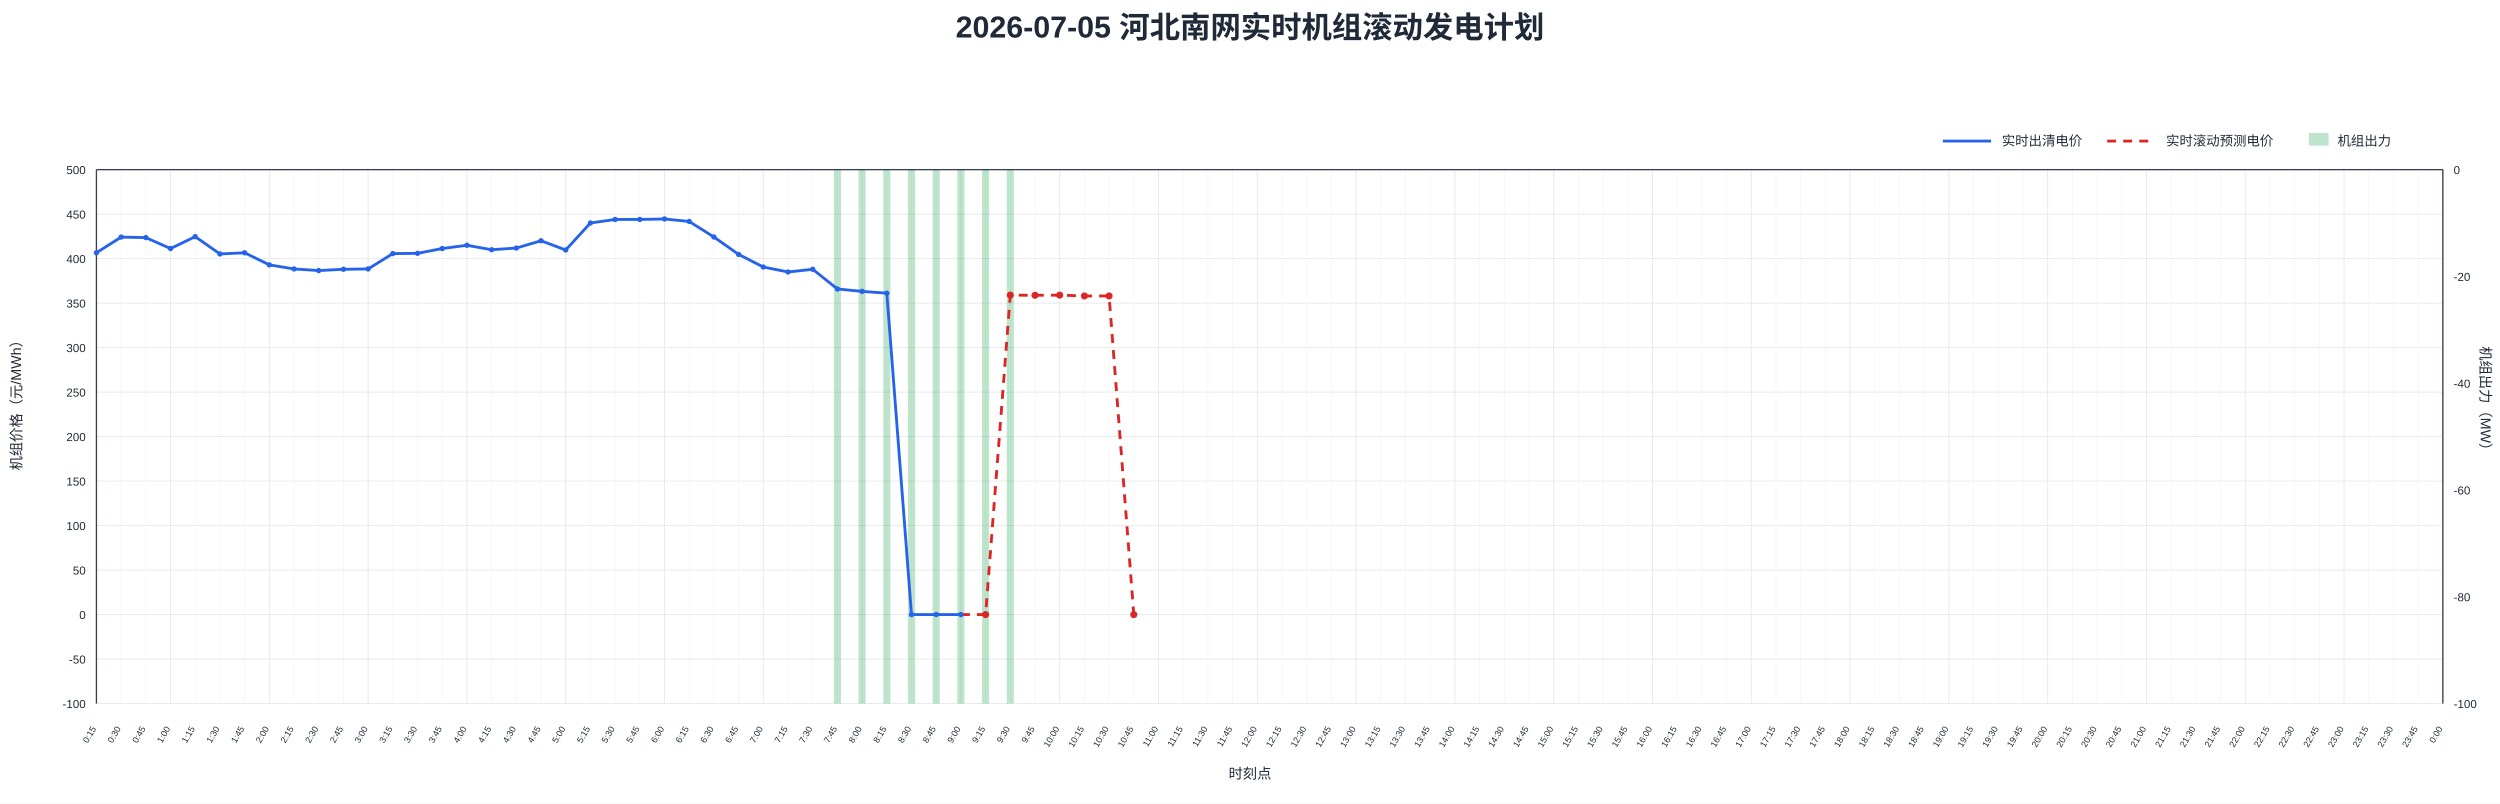
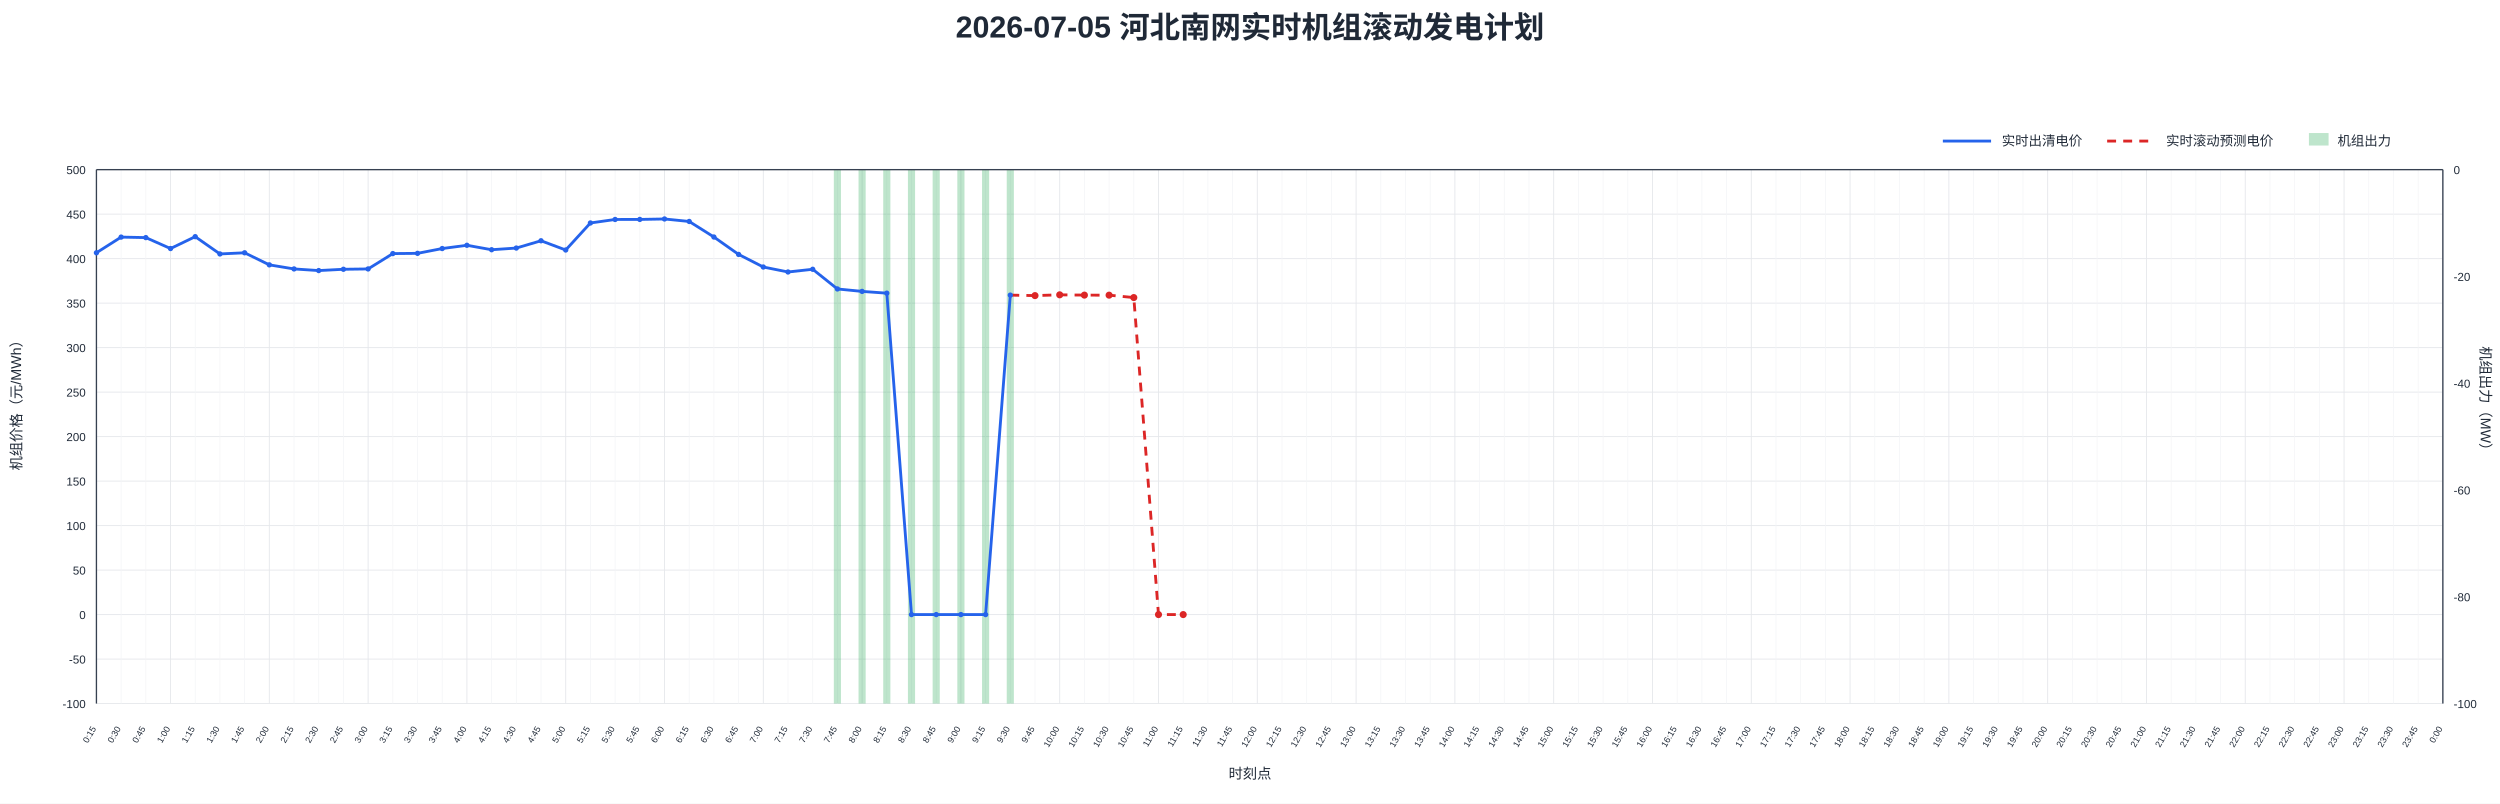
<svg xmlns="http://www.w3.org/2000/svg" width="2800" height="900" viewBox="0 0 2800 900" data-plot-left="108" data-plot-right="2736" data-plot-top="190" data-plot-bottom="788">
  <style>
text{font-family:'Microsoft YaHei','SimHei',Arial,sans-serif;fill:#1f2937}
.axis{stroke:#374151;stroke-width:1.5}
.grid{stroke:#e5e7eb;stroke-width:1}
.minor{stroke:#f3f4f6;stroke-width:0.8}
.actual{fill:none;stroke:#2563eb;stroke-width:3.2}
.forecast{fill:none;stroke:#dc2626;stroke-width:3.2;stroke-dasharray:10 8}
.bar{fill:#16a34a;fill-opacity:0.28}
.hover-zone{fill:#ffffff;fill-opacity:0;cursor:crosshair}
.hover-line{stroke:#111827;stroke-width:1.4;stroke-dasharray:6 5;opacity:0}
.tooltip{opacity:0;pointer-events:none}
.tooltip-bg{fill:#111827;fill-opacity:.72;stroke:#ffffff;stroke-width:1.2}
.tooltip text{fill:#ffffff;font-size:15px}
</style>
  <rect width="100%" height="100%" fill="#ffffff" />
  <text x="1400.0" y="42" text-anchor="middle" font-size="34" font-weight="700">2026-07-05 河北南网实时机组滚动发电计划</text>
  <text x="2748" y="793.00" text-anchor="start" font-size="13" fill="#166534">-100</text>
  <text x="2748" y="673.40" text-anchor="start" font-size="13" fill="#166534">-80</text>
  <text x="2748" y="553.80" text-anchor="start" font-size="13" fill="#166534">-60</text>
  <text x="2748" y="434.20" text-anchor="start" font-size="13" fill="#166534">-40</text>
  <text x="2748" y="314.60" text-anchor="start" font-size="13" fill="#166534">-20</text>
  <text x="2748" y="195.00" text-anchor="start" font-size="13" fill="#166534">0</text>
  <line class="grid" x1="108" y1="788.00" x2="2736" y2="788.00" />
  <text x="96" y="793.00" text-anchor="end" font-size="13">-100</text>
  <line class="grid" x1="108" y1="738.17" x2="2736" y2="738.17" />
  <text x="96" y="743.17" text-anchor="end" font-size="13">-50</text>
  <line class="grid" x1="108" y1="688.33" x2="2736" y2="688.33" />
  <text x="96" y="693.33" text-anchor="end" font-size="13">0</text>
  <line class="grid" x1="108" y1="638.50" x2="2736" y2="638.50" />
  <text x="96" y="643.50" text-anchor="end" font-size="13">50</text>
  <line class="grid" x1="108" y1="588.67" x2="2736" y2="588.67" />
  <text x="96" y="593.67" text-anchor="end" font-size="13">100</text>
  <line class="grid" x1="108" y1="538.83" x2="2736" y2="538.83" />
  <text x="96" y="543.83" text-anchor="end" font-size="13">150</text>
  <line class="grid" x1="108" y1="489.00" x2="2736" y2="489.00" />
  <text x="96" y="494.00" text-anchor="end" font-size="13">200</text>
  <line class="grid" x1="108" y1="439.17" x2="2736" y2="439.17" />
  <text x="96" y="444.17" text-anchor="end" font-size="13">250</text>
  <line class="grid" x1="108" y1="389.33" x2="2736" y2="389.33" />
  <text x="96" y="394.33" text-anchor="end" font-size="13">300</text>
  <line class="grid" x1="108" y1="339.50" x2="2736" y2="339.50" />
  <text x="96" y="344.50" text-anchor="end" font-size="13">350</text>
  <line class="grid" x1="108" y1="289.67" x2="2736" y2="289.67" />
  <text x="96" y="294.67" text-anchor="end" font-size="13">400</text>
  <line class="grid" x1="108" y1="239.83" x2="2736" y2="239.83" />
  <text x="96" y="244.83" text-anchor="end" font-size="13">450</text>
  <line class="grid" x1="108" y1="190.00" x2="2736" y2="190.00" />
  <text x="96" y="195.00" text-anchor="end" font-size="13">500</text>
  <line class="grid minor" x1="108.00" y1="190" x2="108.00" y2="788" />
  <text x="108.00" y="816" text-anchor="end" font-size="10" transform="rotate(-60 108.00 816)">0:15</text>
  <line class="grid minor" x1="135.66" y1="190" x2="135.66" y2="788" />
  <text x="135.66" y="816" text-anchor="end" font-size="10" transform="rotate(-60 135.66 816)">0:30</text>
  <line class="grid minor" x1="163.33" y1="190" x2="163.33" y2="788" />
  <text x="163.33" y="816" text-anchor="end" font-size="10" transform="rotate(-60 163.33 816)">0:45</text>
  <line class="grid" x1="190.99" y1="190" x2="190.99" y2="788" />
  <text x="190.99" y="816" text-anchor="end" font-size="10" transform="rotate(-60 190.99 816)">1:00</text>
  <line class="grid minor" x1="218.65" y1="190" x2="218.65" y2="788" />
  <text x="218.65" y="816" text-anchor="end" font-size="10" transform="rotate(-60 218.65 816)">1:15</text>
  <line class="grid minor" x1="246.32" y1="190" x2="246.32" y2="788" />
  <text x="246.32" y="816" text-anchor="end" font-size="10" transform="rotate(-60 246.32 816)">1:30</text>
  <line class="grid minor" x1="273.98" y1="190" x2="273.98" y2="788" />
  <text x="273.98" y="816" text-anchor="end" font-size="10" transform="rotate(-60 273.98 816)">1:45</text>
  <line class="grid" x1="301.64" y1="190" x2="301.64" y2="788" />
  <text x="301.64" y="816" text-anchor="end" font-size="10" transform="rotate(-60 301.64 816)">2:00</text>
  <line class="grid minor" x1="329.31" y1="190" x2="329.31" y2="788" />
  <text x="329.31" y="816" text-anchor="end" font-size="10" transform="rotate(-60 329.31 816)">2:15</text>
  <line class="grid minor" x1="356.97" y1="190" x2="356.97" y2="788" />
  <text x="356.97" y="816" text-anchor="end" font-size="10" transform="rotate(-60 356.97 816)">2:30</text>
  <line class="grid minor" x1="384.63" y1="190" x2="384.63" y2="788" />
  <text x="384.63" y="816" text-anchor="end" font-size="10" transform="rotate(-60 384.63 816)">2:45</text>
  <line class="grid" x1="412.29" y1="190" x2="412.29" y2="788" />
  <text x="412.29" y="816" text-anchor="end" font-size="10" transform="rotate(-60 412.29 816)">3:00</text>
  <line class="grid minor" x1="439.96" y1="190" x2="439.96" y2="788" />
  <text x="439.96" y="816" text-anchor="end" font-size="10" transform="rotate(-60 439.96 816)">3:15</text>
  <line class="grid minor" x1="467.62" y1="190" x2="467.62" y2="788" />
  <text x="467.62" y="816" text-anchor="end" font-size="10" transform="rotate(-60 467.62 816)">3:30</text>
  <line class="grid minor" x1="495.28" y1="190" x2="495.28" y2="788" />
  <text x="495.28" y="816" text-anchor="end" font-size="10" transform="rotate(-60 495.28 816)">3:45</text>
  <line class="grid" x1="522.95" y1="190" x2="522.95" y2="788" />
  <text x="522.95" y="816" text-anchor="end" font-size="10" transform="rotate(-60 522.95 816)">4:00</text>
  <line class="grid minor" x1="550.61" y1="190" x2="550.61" y2="788" />
  <text x="550.61" y="816" text-anchor="end" font-size="10" transform="rotate(-60 550.61 816)">4:15</text>
  <line class="grid minor" x1="578.27" y1="190" x2="578.27" y2="788" />
  <text x="578.27" y="816" text-anchor="end" font-size="10" transform="rotate(-60 578.27 816)">4:30</text>
  <line class="grid minor" x1="605.94" y1="190" x2="605.94" y2="788" />
  <text x="605.94" y="816" text-anchor="end" font-size="10" transform="rotate(-60 605.94 816)">4:45</text>
  <line class="grid" x1="633.60" y1="190" x2="633.60" y2="788" />
  <text x="633.60" y="816" text-anchor="end" font-size="10" transform="rotate(-60 633.60 816)">5:00</text>
  <line class="grid minor" x1="661.26" y1="190" x2="661.26" y2="788" />
  <text x="661.26" y="816" text-anchor="end" font-size="10" transform="rotate(-60 661.26 816)">5:15</text>
  <line class="grid minor" x1="688.93" y1="190" x2="688.93" y2="788" />
  <text x="688.93" y="816" text-anchor="end" font-size="10" transform="rotate(-60 688.93 816)">5:30</text>
  <line class="grid minor" x1="716.59" y1="190" x2="716.59" y2="788" />
  <text x="716.59" y="816" text-anchor="end" font-size="10" transform="rotate(-60 716.59 816)">5:45</text>
  <line class="grid" x1="744.25" y1="190" x2="744.25" y2="788" />
  <text x="744.25" y="816" text-anchor="end" font-size="10" transform="rotate(-60 744.25 816)">6:00</text>
  <line class="grid minor" x1="771.92" y1="190" x2="771.92" y2="788" />
  <text x="771.92" y="816" text-anchor="end" font-size="10" transform="rotate(-60 771.92 816)">6:15</text>
  <line class="grid minor" x1="799.58" y1="190" x2="799.58" y2="788" />
  <text x="799.58" y="816" text-anchor="end" font-size="10" transform="rotate(-60 799.58 816)">6:30</text>
  <line class="grid minor" x1="827.24" y1="190" x2="827.24" y2="788" />
  <text x="827.24" y="816" text-anchor="end" font-size="10" transform="rotate(-60 827.24 816)">6:45</text>
  <line class="grid" x1="854.91" y1="190" x2="854.91" y2="788" />
  <text x="854.91" y="816" text-anchor="end" font-size="10" transform="rotate(-60 854.91 816)">7:00</text>
  <line class="grid minor" x1="882.57" y1="190" x2="882.57" y2="788" />
  <text x="882.57" y="816" text-anchor="end" font-size="10" transform="rotate(-60 882.57 816)">7:15</text>
  <line class="grid minor" x1="910.23" y1="190" x2="910.23" y2="788" />
  <text x="910.23" y="816" text-anchor="end" font-size="10" transform="rotate(-60 910.23 816)">7:30</text>
  <line class="grid minor" x1="937.89" y1="190" x2="937.89" y2="788" />
  <text x="937.89" y="816" text-anchor="end" font-size="10" transform="rotate(-60 937.89 816)">7:45</text>
  <line class="grid" x1="965.56" y1="190" x2="965.56" y2="788" />
  <text x="965.56" y="816" text-anchor="end" font-size="10" transform="rotate(-60 965.56 816)">8:00</text>
  <line class="grid minor" x1="993.22" y1="190" x2="993.22" y2="788" />
  <text x="993.22" y="816" text-anchor="end" font-size="10" transform="rotate(-60 993.22 816)">8:15</text>
  <line class="grid minor" x1="1020.88" y1="190" x2="1020.88" y2="788" />
  <text x="1020.88" y="816" text-anchor="end" font-size="10" transform="rotate(-60 1020.88 816)">8:30</text>
  <line class="grid minor" x1="1048.55" y1="190" x2="1048.55" y2="788" />
  <text x="1048.55" y="816" text-anchor="end" font-size="10" transform="rotate(-60 1048.55 816)">8:45</text>
  <line class="grid" x1="1076.21" y1="190" x2="1076.21" y2="788" />
  <text x="1076.21" y="816" text-anchor="end" font-size="10" transform="rotate(-60 1076.21 816)">9:00</text>
  <line class="grid minor" x1="1103.87" y1="190" x2="1103.87" y2="788" />
  <text x="1103.87" y="816" text-anchor="end" font-size="10" transform="rotate(-60 1103.87 816)">9:15</text>
  <line class="grid minor" x1="1131.54" y1="190" x2="1131.54" y2="788" />
  <text x="1131.54" y="816" text-anchor="end" font-size="10" transform="rotate(-60 1131.54 816)">9:30</text>
  <line class="grid minor" x1="1159.20" y1="190" x2="1159.20" y2="788" />
  <text x="1159.20" y="816" text-anchor="end" font-size="10" transform="rotate(-60 1159.20 816)">9:45</text>
  <line class="grid" x1="1186.86" y1="190" x2="1186.86" y2="788" />
  <text x="1186.86" y="816" text-anchor="end" font-size="10" transform="rotate(-60 1186.86 816)">10:00</text>
  <line class="grid minor" x1="1214.53" y1="190" x2="1214.53" y2="788" />
  <text x="1214.53" y="816" text-anchor="end" font-size="10" transform="rotate(-60 1214.53 816)">10:15</text>
  <line class="grid minor" x1="1242.19" y1="190" x2="1242.19" y2="788" />
  <text x="1242.19" y="816" text-anchor="end" font-size="10" transform="rotate(-60 1242.19 816)">10:30</text>
  <line class="grid minor" x1="1269.85" y1="190" x2="1269.85" y2="788" />
  <text x="1269.85" y="816" text-anchor="end" font-size="10" transform="rotate(-60 1269.85 816)">10:45</text>
  <line class="grid" x1="1297.52" y1="190" x2="1297.52" y2="788" />
  <text x="1297.52" y="816" text-anchor="end" font-size="10" transform="rotate(-60 1297.52 816)">11:00</text>
  <line class="grid minor" x1="1325.18" y1="190" x2="1325.18" y2="788" />
  <text x="1325.18" y="816" text-anchor="end" font-size="10" transform="rotate(-60 1325.18 816)">11:15</text>
  <line class="grid minor" x1="1352.84" y1="190" x2="1352.84" y2="788" />
  <text x="1352.84" y="816" text-anchor="end" font-size="10" transform="rotate(-60 1352.84 816)">11:30</text>
  <line class="grid minor" x1="1380.51" y1="190" x2="1380.51" y2="788" />
  <text x="1380.51" y="816" text-anchor="end" font-size="10" transform="rotate(-60 1380.51 816)">11:45</text>
  <line class="grid" x1="1408.17" y1="190" x2="1408.17" y2="788" />
  <text x="1408.17" y="816" text-anchor="end" font-size="10" transform="rotate(-60 1408.17 816)">12:00</text>
  <line class="grid minor" x1="1435.83" y1="190" x2="1435.83" y2="788" />
  <text x="1435.83" y="816" text-anchor="end" font-size="10" transform="rotate(-60 1435.83 816)">12:15</text>
  <line class="grid minor" x1="1463.49" y1="190" x2="1463.49" y2="788" />
  <text x="1463.49" y="816" text-anchor="end" font-size="10" transform="rotate(-60 1463.49 816)">12:30</text>
  <line class="grid minor" x1="1491.16" y1="190" x2="1491.16" y2="788" />
  <text x="1491.16" y="816" text-anchor="end" font-size="10" transform="rotate(-60 1491.16 816)">12:45</text>
  <line class="grid" x1="1518.82" y1="190" x2="1518.82" y2="788" />
  <text x="1518.82" y="816" text-anchor="end" font-size="10" transform="rotate(-60 1518.82 816)">13:00</text>
  <line class="grid minor" x1="1546.48" y1="190" x2="1546.48" y2="788" />
  <text x="1546.48" y="816" text-anchor="end" font-size="10" transform="rotate(-60 1546.48 816)">13:15</text>
  <line class="grid minor" x1="1574.15" y1="190" x2="1574.15" y2="788" />
  <text x="1574.15" y="816" text-anchor="end" font-size="10" transform="rotate(-60 1574.15 816)">13:30</text>
  <line class="grid minor" x1="1601.81" y1="190" x2="1601.81" y2="788" />
  <text x="1601.81" y="816" text-anchor="end" font-size="10" transform="rotate(-60 1601.81 816)">13:45</text>
  <line class="grid" x1="1629.47" y1="190" x2="1629.47" y2="788" />
  <text x="1629.47" y="816" text-anchor="end" font-size="10" transform="rotate(-60 1629.47 816)">14:00</text>
  <line class="grid minor" x1="1657.14" y1="190" x2="1657.14" y2="788" />
  <text x="1657.14" y="816" text-anchor="end" font-size="10" transform="rotate(-60 1657.14 816)">14:15</text>
  <line class="grid minor" x1="1684.80" y1="190" x2="1684.80" y2="788" />
  <text x="1684.80" y="816" text-anchor="end" font-size="10" transform="rotate(-60 1684.80 816)">14:30</text>
  <line class="grid minor" x1="1712.46" y1="190" x2="1712.46" y2="788" />
  <text x="1712.46" y="816" text-anchor="end" font-size="10" transform="rotate(-60 1712.46 816)">14:45</text>
  <line class="grid" x1="1740.13" y1="190" x2="1740.13" y2="788" />
  <text x="1740.13" y="816" text-anchor="end" font-size="10" transform="rotate(-60 1740.13 816)">15:00</text>
  <line class="grid minor" x1="1767.79" y1="190" x2="1767.79" y2="788" />
  <text x="1767.79" y="816" text-anchor="end" font-size="10" transform="rotate(-60 1767.79 816)">15:15</text>
  <line class="grid minor" x1="1795.45" y1="190" x2="1795.45" y2="788" />
  <text x="1795.45" y="816" text-anchor="end" font-size="10" transform="rotate(-60 1795.45 816)">15:30</text>
  <line class="grid minor" x1="1823.12" y1="190" x2="1823.12" y2="788" />
  <text x="1823.12" y="816" text-anchor="end" font-size="10" transform="rotate(-60 1823.12 816)">15:45</text>
  <line class="grid" x1="1850.78" y1="190" x2="1850.78" y2="788" />
  <text x="1850.78" y="816" text-anchor="end" font-size="10" transform="rotate(-60 1850.78 816)">16:00</text>
  <line class="grid minor" x1="1878.44" y1="190" x2="1878.44" y2="788" />
  <text x="1878.44" y="816" text-anchor="end" font-size="10" transform="rotate(-60 1878.44 816)">16:15</text>
  <line class="grid minor" x1="1906.11" y1="190" x2="1906.11" y2="788" />
  <text x="1906.11" y="816" text-anchor="end" font-size="10" transform="rotate(-60 1906.11 816)">16:30</text>
  <line class="grid minor" x1="1933.77" y1="190" x2="1933.77" y2="788" />
  <text x="1933.77" y="816" text-anchor="end" font-size="10" transform="rotate(-60 1933.77 816)">16:45</text>
  <line class="grid" x1="1961.43" y1="190" x2="1961.43" y2="788" />
  <text x="1961.43" y="816" text-anchor="end" font-size="10" transform="rotate(-60 1961.43 816)">17:00</text>
  <line class="grid minor" x1="1989.09" y1="190" x2="1989.09" y2="788" />
  <text x="1989.09" y="816" text-anchor="end" font-size="10" transform="rotate(-60 1989.09 816)">17:15</text>
  <line class="grid minor" x1="2016.76" y1="190" x2="2016.76" y2="788" />
  <text x="2016.76" y="816" text-anchor="end" font-size="10" transform="rotate(-60 2016.76 816)">17:30</text>
  <line class="grid minor" x1="2044.42" y1="190" x2="2044.42" y2="788" />
  <text x="2044.42" y="816" text-anchor="end" font-size="10" transform="rotate(-60 2044.42 816)">17:45</text>
  <line class="grid" x1="2072.08" y1="190" x2="2072.08" y2="788" />
  <text x="2072.08" y="816" text-anchor="end" font-size="10" transform="rotate(-60 2072.08 816)">18:00</text>
  <line class="grid minor" x1="2099.75" y1="190" x2="2099.75" y2="788" />
  <text x="2099.75" y="816" text-anchor="end" font-size="10" transform="rotate(-60 2099.75 816)">18:15</text>
  <line class="grid minor" x1="2127.41" y1="190" x2="2127.41" y2="788" />
  <text x="2127.41" y="816" text-anchor="end" font-size="10" transform="rotate(-60 2127.41 816)">18:30</text>
  <line class="grid minor" x1="2155.07" y1="190" x2="2155.07" y2="788" />
  <text x="2155.07" y="816" text-anchor="end" font-size="10" transform="rotate(-60 2155.07 816)">18:45</text>
  <line class="grid" x1="2182.74" y1="190" x2="2182.74" y2="788" />
  <text x="2182.74" y="816" text-anchor="end" font-size="10" transform="rotate(-60 2182.74 816)">19:00</text>
  <line class="grid minor" x1="2210.40" y1="190" x2="2210.40" y2="788" />
  <text x="2210.40" y="816" text-anchor="end" font-size="10" transform="rotate(-60 2210.40 816)">19:15</text>
  <line class="grid minor" x1="2238.06" y1="190" x2="2238.06" y2="788" />
  <text x="2238.06" y="816" text-anchor="end" font-size="10" transform="rotate(-60 2238.06 816)">19:30</text>
  <line class="grid minor" x1="2265.73" y1="190" x2="2265.73" y2="788" />
  <text x="2265.73" y="816" text-anchor="end" font-size="10" transform="rotate(-60 2265.73 816)">19:45</text>
  <line class="grid" x1="2293.39" y1="190" x2="2293.39" y2="788" />
  <text x="2293.39" y="816" text-anchor="end" font-size="10" transform="rotate(-60 2293.39 816)">20:00</text>
  <line class="grid minor" x1="2321.05" y1="190" x2="2321.05" y2="788" />
  <text x="2321.05" y="816" text-anchor="end" font-size="10" transform="rotate(-60 2321.05 816)">20:15</text>
  <line class="grid minor" x1="2348.72" y1="190" x2="2348.72" y2="788" />
  <text x="2348.72" y="816" text-anchor="end" font-size="10" transform="rotate(-60 2348.72 816)">20:30</text>
  <line class="grid minor" x1="2376.38" y1="190" x2="2376.38" y2="788" />
  <text x="2376.38" y="816" text-anchor="end" font-size="10" transform="rotate(-60 2376.38 816)">20:45</text>
  <line class="grid" x1="2404.04" y1="190" x2="2404.04" y2="788" />
  <text x="2404.04" y="816" text-anchor="end" font-size="10" transform="rotate(-60 2404.04 816)">21:00</text>
  <line class="grid minor" x1="2431.71" y1="190" x2="2431.71" y2="788" />
  <text x="2431.71" y="816" text-anchor="end" font-size="10" transform="rotate(-60 2431.71 816)">21:15</text>
  <line class="grid minor" x1="2459.37" y1="190" x2="2459.37" y2="788" />
  <text x="2459.37" y="816" text-anchor="end" font-size="10" transform="rotate(-60 2459.37 816)">21:30</text>
  <line class="grid minor" x1="2487.03" y1="190" x2="2487.03" y2="788" />
  <text x="2487.03" y="816" text-anchor="end" font-size="10" transform="rotate(-60 2487.03 816)">21:45</text>
  <line class="grid" x1="2514.69" y1="190" x2="2514.69" y2="788" />
  <text x="2514.69" y="816" text-anchor="end" font-size="10" transform="rotate(-60 2514.69 816)">22:00</text>
  <line class="grid minor" x1="2542.36" y1="190" x2="2542.36" y2="788" />
  <text x="2542.36" y="816" text-anchor="end" font-size="10" transform="rotate(-60 2542.36 816)">22:15</text>
  <line class="grid minor" x1="2570.02" y1="190" x2="2570.02" y2="788" />
  <text x="2570.02" y="816" text-anchor="end" font-size="10" transform="rotate(-60 2570.02 816)">22:30</text>
  <line class="grid minor" x1="2597.68" y1="190" x2="2597.68" y2="788" />
  <text x="2597.68" y="816" text-anchor="end" font-size="10" transform="rotate(-60 2597.68 816)">22:45</text>
  <line class="grid" x1="2625.35" y1="190" x2="2625.35" y2="788" />
  <text x="2625.35" y="816" text-anchor="end" font-size="10" transform="rotate(-60 2625.35 816)">23:00</text>
  <line class="grid minor" x1="2653.01" y1="190" x2="2653.01" y2="788" />
  <text x="2653.01" y="816" text-anchor="end" font-size="10" transform="rotate(-60 2653.01 816)">23:15</text>
  <line class="grid minor" x1="2680.67" y1="190" x2="2680.67" y2="788" />
  <text x="2680.67" y="816" text-anchor="end" font-size="10" transform="rotate(-60 2680.67 816)">23:30</text>
  <line class="grid minor" x1="2708.34" y1="190" x2="2708.34" y2="788" />
  <text x="2708.34" y="816" text-anchor="end" font-size="10" transform="rotate(-60 2708.34 816)">23:45</text>
  <line class="grid" x1="2736.00" y1="190" x2="2736.00" y2="788" />
  <text x="2736.00" y="816" text-anchor="end" font-size="10" transform="rotate(-60 2736.00 816)">0:00</text>
  <rect class="bar" x="104.00" y="190.00" width="8" height="0.00" />
  <rect class="bar" x="131.66" y="190.00" width="8" height="0.00" />
  <rect class="bar" x="159.33" y="190.00" width="8" height="0.00" />
  <rect class="bar" x="186.99" y="190.00" width="8" height="0.00" />
  <rect class="bar" x="214.65" y="190.00" width="8" height="0.00" />
  <rect class="bar" x="242.32" y="190.00" width="8" height="0.00" />
  <rect class="bar" x="269.98" y="190.00" width="8" height="0.00" />
  <rect class="bar" x="297.64" y="190.00" width="8" height="0.00" />
  <rect class="bar" x="325.31" y="190.00" width="8" height="0.00" />
  <rect class="bar" x="352.97" y="190.00" width="8" height="0.00" />
  <rect class="bar" x="380.63" y="190.00" width="8" height="0.00" />
  <rect class="bar" x="408.29" y="190.00" width="8" height="0.00" />
  <rect class="bar" x="435.96" y="190.00" width="8" height="0.00" />
  <rect class="bar" x="463.62" y="190.00" width="8" height="0.00" />
  <rect class="bar" x="491.28" y="190.00" width="8" height="0.00" />
  <rect class="bar" x="518.95" y="190.00" width="8" height="0.00" />
  <rect class="bar" x="546.61" y="190.00" width="8" height="0.00" />
  <rect class="bar" x="574.27" y="190.00" width="8" height="0.00" />
  <rect class="bar" x="601.94" y="190.00" width="8" height="0.00" />
  <rect class="bar" x="629.60" y="190.00" width="8" height="0.00" />
  <rect class="bar" x="657.26" y="190.00" width="8" height="0.00" />
  <rect class="bar" x="684.93" y="190.00" width="8" height="0.00" />
  <rect class="bar" x="712.59" y="190.00" width="8" height="0.00" />
  <rect class="bar" x="740.25" y="190.00" width="8" height="0.00" />
  <rect class="bar" x="767.92" y="190.00" width="8" height="0.00" />
  <rect class="bar" x="795.58" y="190.00" width="8" height="0.00" />
  <rect class="bar" x="823.24" y="190.00" width="8" height="0.00" />
  <rect class="bar" x="850.91" y="190.00" width="8" height="0.00" />
  <rect class="bar" x="878.57" y="190.00" width="8" height="0.00" />
  <rect class="bar" x="906.23" y="190.00" width="8" height="0.00" />
  <rect class="bar" x="933.89" y="190.00" width="8" height="598.00" />
  <rect class="bar" x="961.56" y="190.00" width="8" height="598.00" />
  <rect class="bar" x="989.22" y="190.00" width="8" height="598.00" />
  <rect class="bar" x="1016.88" y="190.00" width="8" height="598.00" />
  <rect class="bar" x="1044.55" y="190.00" width="8" height="598.00" />
  <rect class="bar" x="1072.21" y="190.00" width="8" height="598.00" />
  <rect class="bar" x="1099.87" y="190.00" width="8" height="598.00" />
  <rect class="bar" x="1127.54" y="190.00" width="8" height="598.00" />
  <rect class="bar" x="1155.20" y="190.00" width="8" height="0.00" />
  <rect class="bar" x="1182.86" y="190.00" width="8" height="0.00" />
  <rect class="bar" x="1210.53" y="190.00" width="8" height="0.00" />
  <rect class="bar" x="1238.19" y="190.00" width="8" height="0.00" />
  <rect class="bar" x="1265.85" y="190.00" width="8" height="0.00" />
+   <rect class="bar" x="1293.52" y="190.00" width="8" height="0.00" />
+   <rect class="bar" x="1321.18" y="190.00" width="8" height="0.00" />
  <line class="axis" x1="108" y1="190.00" x2="2736" y2="190.00" />
  <line class="axis" x1="108" y1="190" x2="108" y2="788" />
  <line class="axis" x1="2736" y1="190" x2="2736" y2="788" />
  <text x="1400.0" y="872" text-anchor="middle" font-size="16">时刻点</text>
  <text x="24" y="450.0" text-anchor="middle" font-size="16" transform="rotate(-90 24 450.0)">机组价格（元/MWh）</text>
  <text x="2778" y="450.0" text-anchor="middle" font-size="16" fill="#166534" transform="rotate(90 2778 450.0)">机组出力（MW）</text>
-   <polyline class="actual" points="108.00,283.12 135.66,265.55 163.33,266.12 190.99,278.37 218.65,265.06 246.32,284.42 273.98,283.12 301.64,296.64 329.31,301.21 356.97,303.04 384.63,301.59 412.29,301.21 439.96,284.02 467.62,283.75 495.28,278.37 522.95,274.72 550.61,279.70 578.27,277.82 605.94,269.65 633.60,280.00 661.26,249.73 688.93,245.81 716.59,245.76 744.25,245.25 771.92,248.04 799.58,265.46 827.24,284.95 854.91,299.06 882.57,304.62 910.23,301.59 937.89,323.63 965.56,326.38 993.22,328.35 1020.88,688.33 1048.55,688.33 1076.21,688.33" />
-   <polyline class="forecast" points="1076.21,688.33 1103.87,688.33 1131.54,330.53 1159.20,330.71 1186.86,330.53 1214.53,331.49 1242.19,331.49 1269.85,688.33" />
+   <polyline class="actual" points="108.00,283.12 135.66,265.55 163.33,266.12 190.99,278.37 218.65,265.06 246.32,284.42 273.98,283.12 301.64,296.64 329.31,301.21 356.97,303.04 384.63,301.59 412.29,301.21 439.96,284.02 467.62,283.75 495.28,278.37 522.95,274.72 550.61,279.70 578.27,277.82 605.94,269.65 633.60,280.00 661.26,249.73 688.93,245.81 716.59,245.76 744.25,245.25 771.92,248.04 799.58,265.46 827.24,284.95 854.91,299.06 882.57,304.62 910.23,301.59 937.89,323.63 965.56,326.38 993.22,328.35 1020.88,688.33 1048.55,688.33 1076.21,688.33 1103.87,688.33 1131.54,330.53" />
+   <polyline class="forecast" points="1131.54,330.53 1159.20,331.08 1186.86,330.20 1214.53,330.53 1242.19,330.58 1269.85,333.27 1297.52,688.33 1325.18,688.33" />
  <circle cx="108.00" cy="283.12" r="3" fill="#2563eb" />
  <circle cx="135.66" cy="265.55" r="3" fill="#2563eb" />
  <circle cx="163.33" cy="266.12" r="3" fill="#2563eb" />
  <circle cx="190.99" cy="278.37" r="3" fill="#2563eb" />
  <circle cx="218.65" cy="265.06" r="3" fill="#2563eb" />
  <circle cx="246.32" cy="284.42" r="3" fill="#2563eb" />
  <circle cx="273.98" cy="283.12" r="3" fill="#2563eb" />
  <circle cx="301.64" cy="296.64" r="3" fill="#2563eb" />
  <circle cx="329.31" cy="301.21" r="3" fill="#2563eb" />
  <circle cx="356.97" cy="303.04" r="3" fill="#2563eb" />
  <circle cx="384.63" cy="301.59" r="3" fill="#2563eb" />
  <circle cx="412.29" cy="301.21" r="3" fill="#2563eb" />
  <circle cx="439.96" cy="284.02" r="3" fill="#2563eb" />
  <circle cx="467.62" cy="283.75" r="3" fill="#2563eb" />
  <circle cx="495.28" cy="278.37" r="3" fill="#2563eb" />
  <circle cx="522.95" cy="274.72" r="3" fill="#2563eb" />
  <circle cx="550.61" cy="279.70" r="3" fill="#2563eb" />
  <circle cx="578.27" cy="277.82" r="3" fill="#2563eb" />
  <circle cx="605.94" cy="269.65" r="3" fill="#2563eb" />
  <circle cx="633.60" cy="280.00" r="3" fill="#2563eb" />
  <circle cx="661.26" cy="249.73" r="3" fill="#2563eb" />
  <circle cx="688.93" cy="245.81" r="3" fill="#2563eb" />
  <circle cx="716.59" cy="245.76" r="3" fill="#2563eb" />
  <circle cx="744.25" cy="245.25" r="3" fill="#2563eb" />
  <circle cx="771.92" cy="248.04" r="3" fill="#2563eb" />
  <circle cx="799.58" cy="265.46" r="3" fill="#2563eb" />
  <circle cx="827.24" cy="284.95" r="3" fill="#2563eb" />
  <circle cx="854.91" cy="299.06" r="3" fill="#2563eb" />
  <circle cx="882.57" cy="304.62" r="3" fill="#2563eb" />
  <circle cx="910.23" cy="301.59" r="3" fill="#2563eb" />
  <circle cx="937.89" cy="323.63" r="3" fill="#2563eb" />
  <circle cx="965.56" cy="326.38" r="3" fill="#2563eb" />
  <circle cx="993.22" cy="328.35" r="3" fill="#2563eb" />
  <circle cx="1020.88" cy="688.33" r="3" fill="#2563eb" />
  <circle cx="1048.55" cy="688.33" r="3" fill="#2563eb" />
  <circle cx="1076.21" cy="688.33" r="3" fill="#2563eb" />
-   <circle cx="1103.87" cy="688.33" r="4" fill="#dc2626" />
-   <circle cx="1131.54" cy="330.53" r="4" fill="#dc2626" />
-   <circle cx="1159.20" cy="330.71" r="4" fill="#dc2626" />
-   <circle cx="1186.86" cy="330.53" r="4" fill="#dc2626" />
-   <circle cx="1214.53" cy="331.49" r="4" fill="#dc2626" />
-   <circle cx="1242.19" cy="331.49" r="4" fill="#dc2626" />
-   <circle cx="1269.85" cy="688.33" r="4" fill="#dc2626" />
+   <circle cx="1103.87" cy="688.33" r="3" fill="#2563eb" />
+   <circle cx="1131.54" cy="330.53" r="3" fill="#2563eb" />
+   <circle cx="1159.20" cy="331.08" r="4" fill="#dc2626" />
+   <circle cx="1186.86" cy="330.20" r="4" fill="#dc2626" />
+   <circle cx="1214.53" cy="330.53" r="4" fill="#dc2626" />
+   <circle cx="1242.19" cy="330.58" r="4" fill="#dc2626" />
+   <circle cx="1269.85" cy="333.27" r="4" fill="#dc2626" />
+   <circle cx="1297.52" cy="688.33" r="4" fill="#dc2626" />
+   <circle cx="1325.18" cy="688.33" r="4" fill="#dc2626" />
  <line x1="2176" y1="158" x2="2230" y2="158" class="actual" />
  <text x="2242" y="163" font-size="15">实时出清电价</text>
  <line x1="2360" y1="158" x2="2414" y2="158" class="forecast" />
  <text x="2426" y="163" font-size="15">实时滚动预测电价</text>
  <rect class="bar" x="2586" y="149" width="22" height="14" />
  <text x="2618" y="163" font-size="15">机组出力</text>
  <line id="hover-line" class="hover-line" x1="108" y1="190" x2="108" y2="788" />
  <g id="tooltip" class="tooltip">
    <rect class="tooltip-bg" x="0" y="0" width="220" height="122" rx="8" />
    <text id="tip-time" x="14" y="30" />
    <text id="tip-output" x="14" y="57" />
    <text id="tip-price" x="14" y="84" />
    <text id="tip-forecast" x="14" y="111" />
  </g>
  <rect class="hover-zone" x="108.00" y="190" width="13.83" height="598" data-x="108.00" data-time="0:15" data-output="0 MW" data-actual-price="406.57 元/MWh" data-forecast-price="--" data-curve-y="283.12" />
  <rect class="hover-zone" x="121.83" y="190" width="27.66" height="598" data-x="135.66" data-time="0:30" data-output="0 MW" data-actual-price="424.20 元/MWh" data-forecast-price="--" data-curve-y="265.55" />
  <rect class="hover-zone" x="149.49" y="190" width="27.66" height="598" data-x="163.33" data-time="0:45" data-output="0 MW" data-actual-price="423.63 元/MWh" data-forecast-price="--" data-curve-y="266.12" />
  <rect class="hover-zone" x="177.16" y="190" width="27.66" height="598" data-x="190.99" data-time="1:00" data-output="0 MW" data-actual-price="411.33 元/MWh" data-forecast-price="--" data-curve-y="278.37" />
  <rect class="hover-zone" x="204.82" y="190" width="27.66" height="598" data-x="218.65" data-time="1:15" data-output="0 MW" data-actual-price="424.69 元/MWh" data-forecast-price="--" data-curve-y="265.06" />
  <rect class="hover-zone" x="232.48" y="190" width="27.66" height="598" data-x="246.32" data-time="1:30" data-output="0 MW" data-actual-price="405.26 元/MWh" data-forecast-price="--" data-curve-y="284.42" />
  <rect class="hover-zone" x="260.15" y="190" width="27.66" height="598" data-x="273.98" data-time="1:45" data-output="0 MW" data-actual-price="406.57 元/MWh" data-forecast-price="--" data-curve-y="283.12" />
  <rect class="hover-zone" x="287.81" y="190" width="27.66" height="598" data-x="301.64" data-time="2:00" data-output="0 MW" data-actual-price="393.00 元/MWh" data-forecast-price="--" data-curve-y="296.64" />
  <rect class="hover-zone" x="315.47" y="190" width="27.66" height="598" data-x="329.31" data-time="2:15" data-output="0 MW" data-actual-price="388.42 元/MWh" data-forecast-price="--" data-curve-y="301.21" />
  <rect class="hover-zone" x="343.14" y="190" width="27.66" height="598" data-x="356.97" data-time="2:30" data-output="0 MW" data-actual-price="386.58 元/MWh" data-forecast-price="--" data-curve-y="303.04" />
  <rect class="hover-zone" x="370.80" y="190" width="27.66" height="598" data-x="384.63" data-time="2:45" data-output="0 MW" data-actual-price="388.04 元/MWh" data-forecast-price="--" data-curve-y="301.59" />
  <rect class="hover-zone" x="398.46" y="190" width="27.66" height="598" data-x="412.29" data-time="3:00" data-output="0 MW" data-actual-price="388.42 元/MWh" data-forecast-price="--" data-curve-y="301.21" />
  <rect class="hover-zone" x="426.13" y="190" width="27.66" height="598" data-x="439.96" data-time="3:15" data-output="0 MW" data-actual-price="405.67 元/MWh" data-forecast-price="--" data-curve-y="284.02" />
  <rect class="hover-zone" x="453.79" y="190" width="27.66" height="598" data-x="467.62" data-time="3:30" data-output="0 MW" data-actual-price="405.94 元/MWh" data-forecast-price="--" data-curve-y="283.75" />
  <rect class="hover-zone" x="481.45" y="190" width="27.66" height="598" data-x="495.28" data-time="3:45" data-output="0 MW" data-actual-price="411.33 元/MWh" data-forecast-price="--" data-curve-y="278.37" />
  <rect class="hover-zone" x="509.12" y="190" width="27.66" height="598" data-x="522.95" data-time="4:00" data-output="0 MW" data-actual-price="415.00 元/MWh" data-forecast-price="--" data-curve-y="274.72" />
  <rect class="hover-zone" x="536.78" y="190" width="27.66" height="598" data-x="550.61" data-time="4:15" data-output="0 MW" data-actual-price="410.00 元/MWh" data-forecast-price="--" data-curve-y="279.70" />
  <rect class="hover-zone" x="564.44" y="190" width="27.66" height="598" data-x="578.27" data-time="4:30" data-output="0 MW" data-actual-price="411.89 元/MWh" data-forecast-price="--" data-curve-y="277.82" />
  <rect class="hover-zone" x="592.11" y="190" width="27.66" height="598" data-x="605.94" data-time="4:45" data-output="0 MW" data-actual-price="420.08 元/MWh" data-forecast-price="--" data-curve-y="269.65" />
  <rect class="hover-zone" x="619.77" y="190" width="27.66" height="598" data-x="633.60" data-time="5:00" data-output="0 MW" data-actual-price="409.70 元/MWh" data-forecast-price="--" data-curve-y="280.00" />
  <rect class="hover-zone" x="647.43" y="190" width="27.66" height="598" data-x="661.26" data-time="5:15" data-output="0 MW" data-actual-price="440.07 元/MWh" data-forecast-price="--" data-curve-y="249.73" />
  <rect class="hover-zone" x="675.09" y="190" width="27.66" height="598" data-x="688.93" data-time="5:30" data-output="0 MW" data-actual-price="444.00 元/MWh" data-forecast-price="--" data-curve-y="245.81" />
  <rect class="hover-zone" x="702.76" y="190" width="27.66" height="598" data-x="716.59" data-time="5:45" data-output="0 MW" data-actual-price="444.05 元/MWh" data-forecast-price="--" data-curve-y="245.76" />
  <rect class="hover-zone" x="730.42" y="190" width="27.66" height="598" data-x="744.25" data-time="6:00" data-output="0 MW" data-actual-price="444.57 元/MWh" data-forecast-price="--" data-curve-y="245.25" />
  <rect class="hover-zone" x="758.08" y="190" width="27.66" height="598" data-x="771.92" data-time="6:15" data-output="0 MW" data-actual-price="441.77 元/MWh" data-forecast-price="--" data-curve-y="248.04" />
  <rect class="hover-zone" x="785.75" y="190" width="27.66" height="598" data-x="799.58" data-time="6:30" data-output="0 MW" data-actual-price="424.29 元/MWh" data-forecast-price="--" data-curve-y="265.46" />
  <rect class="hover-zone" x="813.41" y="190" width="27.66" height="598" data-x="827.24" data-time="6:45" data-output="0 MW" data-actual-price="404.73 元/MWh" data-forecast-price="--" data-curve-y="284.95" />
  <rect class="hover-zone" x="841.07" y="190" width="27.66" height="598" data-x="854.91" data-time="7:00" data-output="0 MW" data-actual-price="390.58 元/MWh" data-forecast-price="--" data-curve-y="299.06" />
  <rect class="hover-zone" x="868.74" y="190" width="27.66" height="598" data-x="882.57" data-time="7:15" data-output="0 MW" data-actual-price="385.00 元/MWh" data-forecast-price="--" data-curve-y="304.62" />
  <rect class="hover-zone" x="896.40" y="190" width="27.66" height="598" data-x="910.23" data-time="7:30" data-output="0 MW" data-actual-price="388.04 元/MWh" data-forecast-price="--" data-curve-y="301.59" />
  <rect class="hover-zone" x="924.06" y="190" width="27.66" height="598" data-x="937.89" data-time="7:45" data-output="-100 MW" data-actual-price="365.92 元/MWh" data-forecast-price="--" data-curve-y="323.63" />
  <rect class="hover-zone" x="951.73" y="190" width="27.66" height="598" data-x="965.56" data-time="8:00" data-output="-100 MW" data-actual-price="363.16 元/MWh" data-forecast-price="--" data-curve-y="326.38" />
  <rect class="hover-zone" x="979.39" y="190" width="27.66" height="598" data-x="993.22" data-time="8:15" data-output="-100 MW" data-actual-price="361.19 元/MWh" data-forecast-price="--" data-curve-y="328.35" />
  <rect class="hover-zone" x="1007.05" y="190" width="27.66" height="598" data-x="1020.88" data-time="8:30" data-output="-100 MW" data-actual-price="0.00 元/MWh" data-forecast-price="--" data-curve-y="688.33" />
  <rect class="hover-zone" x="1034.72" y="190" width="27.66" height="598" data-x="1048.55" data-time="8:45" data-output="-100 MW" data-actual-price="0.00 元/MWh" data-forecast-price="--" data-curve-y="688.33" />
  <rect class="hover-zone" x="1062.38" y="190" width="27.66" height="598" data-x="1076.21" data-time="9:00" data-output="-100 MW" data-actual-price="0.00 元/MWh" data-forecast-price="--" data-curve-y="688.33" />
-   <rect class="hover-zone" x="1090.04" y="190" width="27.66" height="598" data-x="1103.87" data-time="9:15" data-output="-100 MW" data-actual-price="--" data-forecast-price="0.00 元/MWh" data-curve-y="688.33" />
-   <rect class="hover-zone" x="1117.71" y="190" width="27.66" height="598" data-x="1131.54" data-time="9:30" data-output="-100 MW" data-actual-price="--" data-forecast-price="359.00 元/MWh" data-curve-y="330.53" />
-   <rect class="hover-zone" x="1145.37" y="190" width="27.66" height="598" data-x="1159.20" data-time="9:45" data-output="0 MW" data-actual-price="--" data-forecast-price="358.82 元/MWh" data-curve-y="330.71" />
-   <rect class="hover-zone" x="1173.03" y="190" width="27.66" height="598" data-x="1186.86" data-time="10:00" data-output="0 MW" data-actual-price="--" data-forecast-price="359.00 元/MWh" data-curve-y="330.53" />
-   <rect class="hover-zone" x="1200.69" y="190" width="27.66" height="598" data-x="1214.53" data-time="10:15" data-output="0 MW" data-actual-price="--" data-forecast-price="358.04 元/MWh" data-curve-y="331.49" />
-   <rect class="hover-zone" x="1228.36" y="190" width="27.66" height="598" data-x="1242.19" data-time="10:30" data-output="0 MW" data-actual-price="--" data-forecast-price="358.04 元/MWh" data-curve-y="331.49" />
-   <rect class="hover-zone" x="1256.02" y="190" width="27.66" height="598" data-x="1269.85" data-time="10:45" data-output="0 MW" data-actual-price="--" data-forecast-price="0.00 元/MWh" data-curve-y="688.33" />
-   <rect class="hover-zone" x="1283.68" y="190" width="27.66" height="598" data-x="1297.52" data-time="11:00" data-output="--" data-actual-price="--" data-forecast-price="--" data-curve-y="" />
-   <rect class="hover-zone" x="1311.35" y="190" width="27.66" height="598" data-x="1325.18" data-time="11:15" data-output="--" data-actual-price="--" data-forecast-price="--" data-curve-y="" />
+   <rect class="hover-zone" x="1090.04" y="190" width="27.66" height="598" data-x="1103.87" data-time="9:15" data-output="-100 MW" data-actual-price="0.00 元/MWh" data-forecast-price="--" data-curve-y="688.33" />
+   <rect class="hover-zone" x="1117.71" y="190" width="27.66" height="598" data-x="1131.54" data-time="9:30" data-output="-100 MW" data-actual-price="359.00 元/MWh" data-forecast-price="--" data-curve-y="330.53" />
+   <rect class="hover-zone" x="1145.37" y="190" width="27.66" height="598" data-x="1159.20" data-time="9:45" data-output="0 MW" data-actual-price="--" data-forecast-price="358.45 元/MWh" data-curve-y="331.08" />
+   <rect class="hover-zone" x="1173.03" y="190" width="27.66" height="598" data-x="1186.86" data-time="10:00" data-output="0 MW" data-actual-price="--" data-forecast-price="359.33 元/MWh" data-curve-y="330.20" />
+   <rect class="hover-zone" x="1200.69" y="190" width="27.66" height="598" data-x="1214.53" data-time="10:15" data-output="0 MW" data-actual-price="--" data-forecast-price="359.00 元/MWh" data-curve-y="330.53" />
+   <rect class="hover-zone" x="1228.36" y="190" width="27.66" height="598" data-x="1242.19" data-time="10:30" data-output="0 MW" data-actual-price="--" data-forecast-price="358.95 元/MWh" data-curve-y="330.58" />
+   <rect class="hover-zone" x="1256.02" y="190" width="27.66" height="598" data-x="1269.85" data-time="10:45" data-output="0 MW" data-actual-price="--" data-forecast-price="356.25 元/MWh" data-curve-y="333.27" />
+   <rect class="hover-zone" x="1283.68" y="190" width="27.66" height="598" data-x="1297.52" data-time="11:00" data-output="0 MW" data-actual-price="--" data-forecast-price="0.00 元/MWh" data-curve-y="688.33" />
+   <rect class="hover-zone" x="1311.35" y="190" width="27.66" height="598" data-x="1325.18" data-time="11:15" data-output="0 MW" data-actual-price="--" data-forecast-price="0.00 元/MWh" data-curve-y="688.33" />
  <rect class="hover-zone" x="1339.01" y="190" width="27.66" height="598" data-x="1352.84" data-time="11:30" data-output="--" data-actual-price="--" data-forecast-price="--" data-curve-y="" />
  <rect class="hover-zone" x="1366.67" y="190" width="27.66" height="598" data-x="1380.51" data-time="11:45" data-output="--" data-actual-price="--" data-forecast-price="--" data-curve-y="" />
  <rect class="hover-zone" x="1394.34" y="190" width="27.66" height="598" data-x="1408.17" data-time="12:00" data-output="--" data-actual-price="--" data-forecast-price="--" data-curve-y="" />
  <rect class="hover-zone" x="1422.00" y="190" width="27.66" height="598" data-x="1435.83" data-time="12:15" data-output="--" data-actual-price="--" data-forecast-price="--" data-curve-y="" />
  <rect class="hover-zone" x="1449.66" y="190" width="27.66" height="598" data-x="1463.49" data-time="12:30" data-output="--" data-actual-price="--" data-forecast-price="--" data-curve-y="" />
  <rect class="hover-zone" x="1477.33" y="190" width="27.66" height="598" data-x="1491.16" data-time="12:45" data-output="--" data-actual-price="--" data-forecast-price="--" data-curve-y="" />
  <rect class="hover-zone" x="1504.99" y="190" width="27.66" height="598" data-x="1518.82" data-time="13:00" data-output="--" data-actual-price="--" data-forecast-price="--" data-curve-y="" />
  <rect class="hover-zone" x="1532.65" y="190" width="27.66" height="598" data-x="1546.48" data-time="13:15" data-output="--" data-actual-price="--" data-forecast-price="--" data-curve-y="" />
  <rect class="hover-zone" x="1560.32" y="190" width="27.66" height="598" data-x="1574.15" data-time="13:30" data-output="--" data-actual-price="--" data-forecast-price="--" data-curve-y="" />
  <rect class="hover-zone" x="1587.98" y="190" width="27.66" height="598" data-x="1601.81" data-time="13:45" data-output="--" data-actual-price="--" data-forecast-price="--" data-curve-y="" />
  <rect class="hover-zone" x="1615.64" y="190" width="27.66" height="598" data-x="1629.47" data-time="14:00" data-output="--" data-actual-price="--" data-forecast-price="--" data-curve-y="" />
  <rect class="hover-zone" x="1643.31" y="190" width="27.66" height="598" data-x="1657.14" data-time="14:15" data-output="--" data-actual-price="--" data-forecast-price="--" data-curve-y="" />
  <rect class="hover-zone" x="1670.97" y="190" width="27.66" height="598" data-x="1684.80" data-time="14:30" data-output="--" data-actual-price="--" data-forecast-price="--" data-curve-y="" />
  <rect class="hover-zone" x="1698.63" y="190" width="27.66" height="598" data-x="1712.46" data-time="14:45" data-output="--" data-actual-price="--" data-forecast-price="--" data-curve-y="" />
  <rect class="hover-zone" x="1726.29" y="190" width="27.66" height="598" data-x="1740.13" data-time="15:00" data-output="--" data-actual-price="--" data-forecast-price="--" data-curve-y="" />
  <rect class="hover-zone" x="1753.96" y="190" width="27.66" height="598" data-x="1767.79" data-time="15:15" data-output="--" data-actual-price="--" data-forecast-price="--" data-curve-y="" />
  <rect class="hover-zone" x="1781.62" y="190" width="27.66" height="598" data-x="1795.45" data-time="15:30" data-output="--" data-actual-price="--" data-forecast-price="--" data-curve-y="" />
  <rect class="hover-zone" x="1809.28" y="190" width="27.66" height="598" data-x="1823.12" data-time="15:45" data-output="--" data-actual-price="--" data-forecast-price="--" data-curve-y="" />
  <rect class="hover-zone" x="1836.95" y="190" width="27.66" height="598" data-x="1850.78" data-time="16:00" data-output="--" data-actual-price="--" data-forecast-price="--" data-curve-y="" />
  <rect class="hover-zone" x="1864.61" y="190" width="27.66" height="598" data-x="1878.44" data-time="16:15" data-output="--" data-actual-price="--" data-forecast-price="--" data-curve-y="" />
  <rect class="hover-zone" x="1892.27" y="190" width="27.66" height="598" data-x="1906.11" data-time="16:30" data-output="--" data-actual-price="--" data-forecast-price="--" data-curve-y="" />
  <rect class="hover-zone" x="1919.94" y="190" width="27.66" height="598" data-x="1933.77" data-time="16:45" data-output="--" data-actual-price="--" data-forecast-price="--" data-curve-y="" />
  <rect class="hover-zone" x="1947.60" y="190" width="27.66" height="598" data-x="1961.43" data-time="17:00" data-output="--" data-actual-price="--" data-forecast-price="--" data-curve-y="" />
  <rect class="hover-zone" x="1975.26" y="190" width="27.66" height="598" data-x="1989.09" data-time="17:15" data-output="--" data-actual-price="--" data-forecast-price="--" data-curve-y="" />
  <rect class="hover-zone" x="2002.93" y="190" width="27.66" height="598" data-x="2016.76" data-time="17:30" data-output="--" data-actual-price="--" data-forecast-price="--" data-curve-y="" />
  <rect class="hover-zone" x="2030.59" y="190" width="27.66" height="598" data-x="2044.42" data-time="17:45" data-output="--" data-actual-price="--" data-forecast-price="--" data-curve-y="" />
  <rect class="hover-zone" x="2058.25" y="190" width="27.66" height="598" data-x="2072.08" data-time="18:00" data-output="--" data-actual-price="--" data-forecast-price="--" data-curve-y="" />
  <rect class="hover-zone" x="2085.92" y="190" width="27.66" height="598" data-x="2099.75" data-time="18:15" data-output="--" data-actual-price="--" data-forecast-price="--" data-curve-y="" />
  <rect class="hover-zone" x="2113.58" y="190" width="27.66" height="598" data-x="2127.41" data-time="18:30" data-output="--" data-actual-price="--" data-forecast-price="--" data-curve-y="" />
  <rect class="hover-zone" x="2141.24" y="190" width="27.66" height="598" data-x="2155.07" data-time="18:45" data-output="--" data-actual-price="--" data-forecast-price="--" data-curve-y="" />
  <rect class="hover-zone" x="2168.91" y="190" width="27.66" height="598" data-x="2182.74" data-time="19:00" data-output="--" data-actual-price="--" data-forecast-price="--" data-curve-y="" />
  <rect class="hover-zone" x="2196.57" y="190" width="27.66" height="598" data-x="2210.40" data-time="19:15" data-output="--" data-actual-price="--" data-forecast-price="--" data-curve-y="" />
  <rect class="hover-zone" x="2224.23" y="190" width="27.66" height="598" data-x="2238.06" data-time="19:30" data-output="--" data-actual-price="--" data-forecast-price="--" data-curve-y="" />
  <rect class="hover-zone" x="2251.89" y="190" width="27.66" height="598" data-x="2265.73" data-time="19:45" data-output="--" data-actual-price="--" data-forecast-price="--" data-curve-y="" />
  <rect class="hover-zone" x="2279.56" y="190" width="27.66" height="598" data-x="2293.39" data-time="20:00" data-output="--" data-actual-price="--" data-forecast-price="--" data-curve-y="" />
  <rect class="hover-zone" x="2307.22" y="190" width="27.66" height="598" data-x="2321.05" data-time="20:15" data-output="--" data-actual-price="--" data-forecast-price="--" data-curve-y="" />
  <rect class="hover-zone" x="2334.88" y="190" width="27.66" height="598" data-x="2348.72" data-time="20:30" data-output="--" data-actual-price="--" data-forecast-price="--" data-curve-y="" />
  <rect class="hover-zone" x="2362.55" y="190" width="27.66" height="598" data-x="2376.38" data-time="20:45" data-output="--" data-actual-price="--" data-forecast-price="--" data-curve-y="" />
  <rect class="hover-zone" x="2390.21" y="190" width="27.66" height="598" data-x="2404.04" data-time="21:00" data-output="--" data-actual-price="--" data-forecast-price="--" data-curve-y="" />
  <rect class="hover-zone" x="2417.87" y="190" width="27.66" height="598" data-x="2431.71" data-time="21:15" data-output="--" data-actual-price="--" data-forecast-price="--" data-curve-y="" />
  <rect class="hover-zone" x="2445.54" y="190" width="27.66" height="598" data-x="2459.37" data-time="21:30" data-output="--" data-actual-price="--" data-forecast-price="--" data-curve-y="" />
  <rect class="hover-zone" x="2473.20" y="190" width="27.66" height="598" data-x="2487.03" data-time="21:45" data-output="--" data-actual-price="--" data-forecast-price="--" data-curve-y="" />
  <rect class="hover-zone" x="2500.86" y="190" width="27.66" height="598" data-x="2514.69" data-time="22:00" data-output="--" data-actual-price="--" data-forecast-price="--" data-curve-y="" />
  <rect class="hover-zone" x="2528.53" y="190" width="27.66" height="598" data-x="2542.36" data-time="22:15" data-output="--" data-actual-price="--" data-forecast-price="--" data-curve-y="" />
  <rect class="hover-zone" x="2556.19" y="190" width="27.66" height="598" data-x="2570.02" data-time="22:30" data-output="--" data-actual-price="--" data-forecast-price="--" data-curve-y="" />
  <rect class="hover-zone" x="2583.85" y="190" width="27.66" height="598" data-x="2597.68" data-time="22:45" data-output="--" data-actual-price="--" data-forecast-price="--" data-curve-y="" />
  <rect class="hover-zone" x="2611.52" y="190" width="27.66" height="598" data-x="2625.35" data-time="23:00" data-output="--" data-actual-price="--" data-forecast-price="--" data-curve-y="" />
  <rect class="hover-zone" x="2639.18" y="190" width="27.66" height="598" data-x="2653.01" data-time="23:15" data-output="--" data-actual-price="--" data-forecast-price="--" data-curve-y="" />
  <rect class="hover-zone" x="2666.84" y="190" width="27.66" height="598" data-x="2680.67" data-time="23:30" data-output="--" data-actual-price="--" data-forecast-price="--" data-curve-y="" />
  <rect class="hover-zone" x="2694.51" y="190" width="27.66" height="598" data-x="2708.34" data-time="23:45" data-output="--" data-actual-price="--" data-forecast-price="--" data-curve-y="" />
  <rect class="hover-zone" x="2722.17" y="190" width="13.83" height="598" data-x="2736.00" data-time="0:00" data-output="--" data-actual-price="--" data-forecast-price="--" data-curve-y="" />
</svg>
